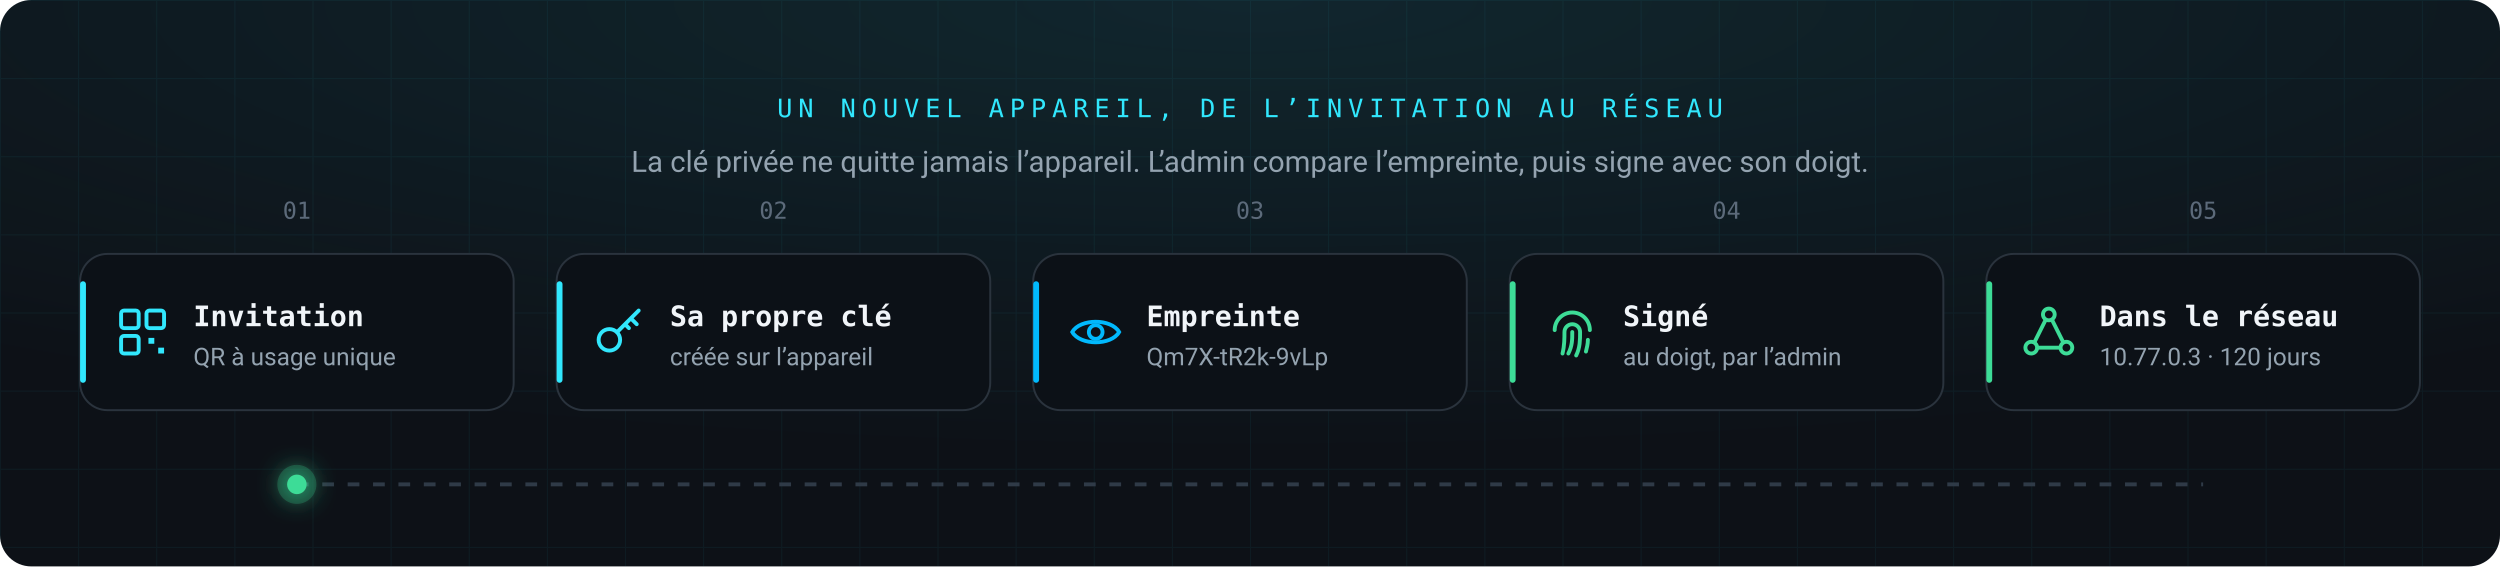
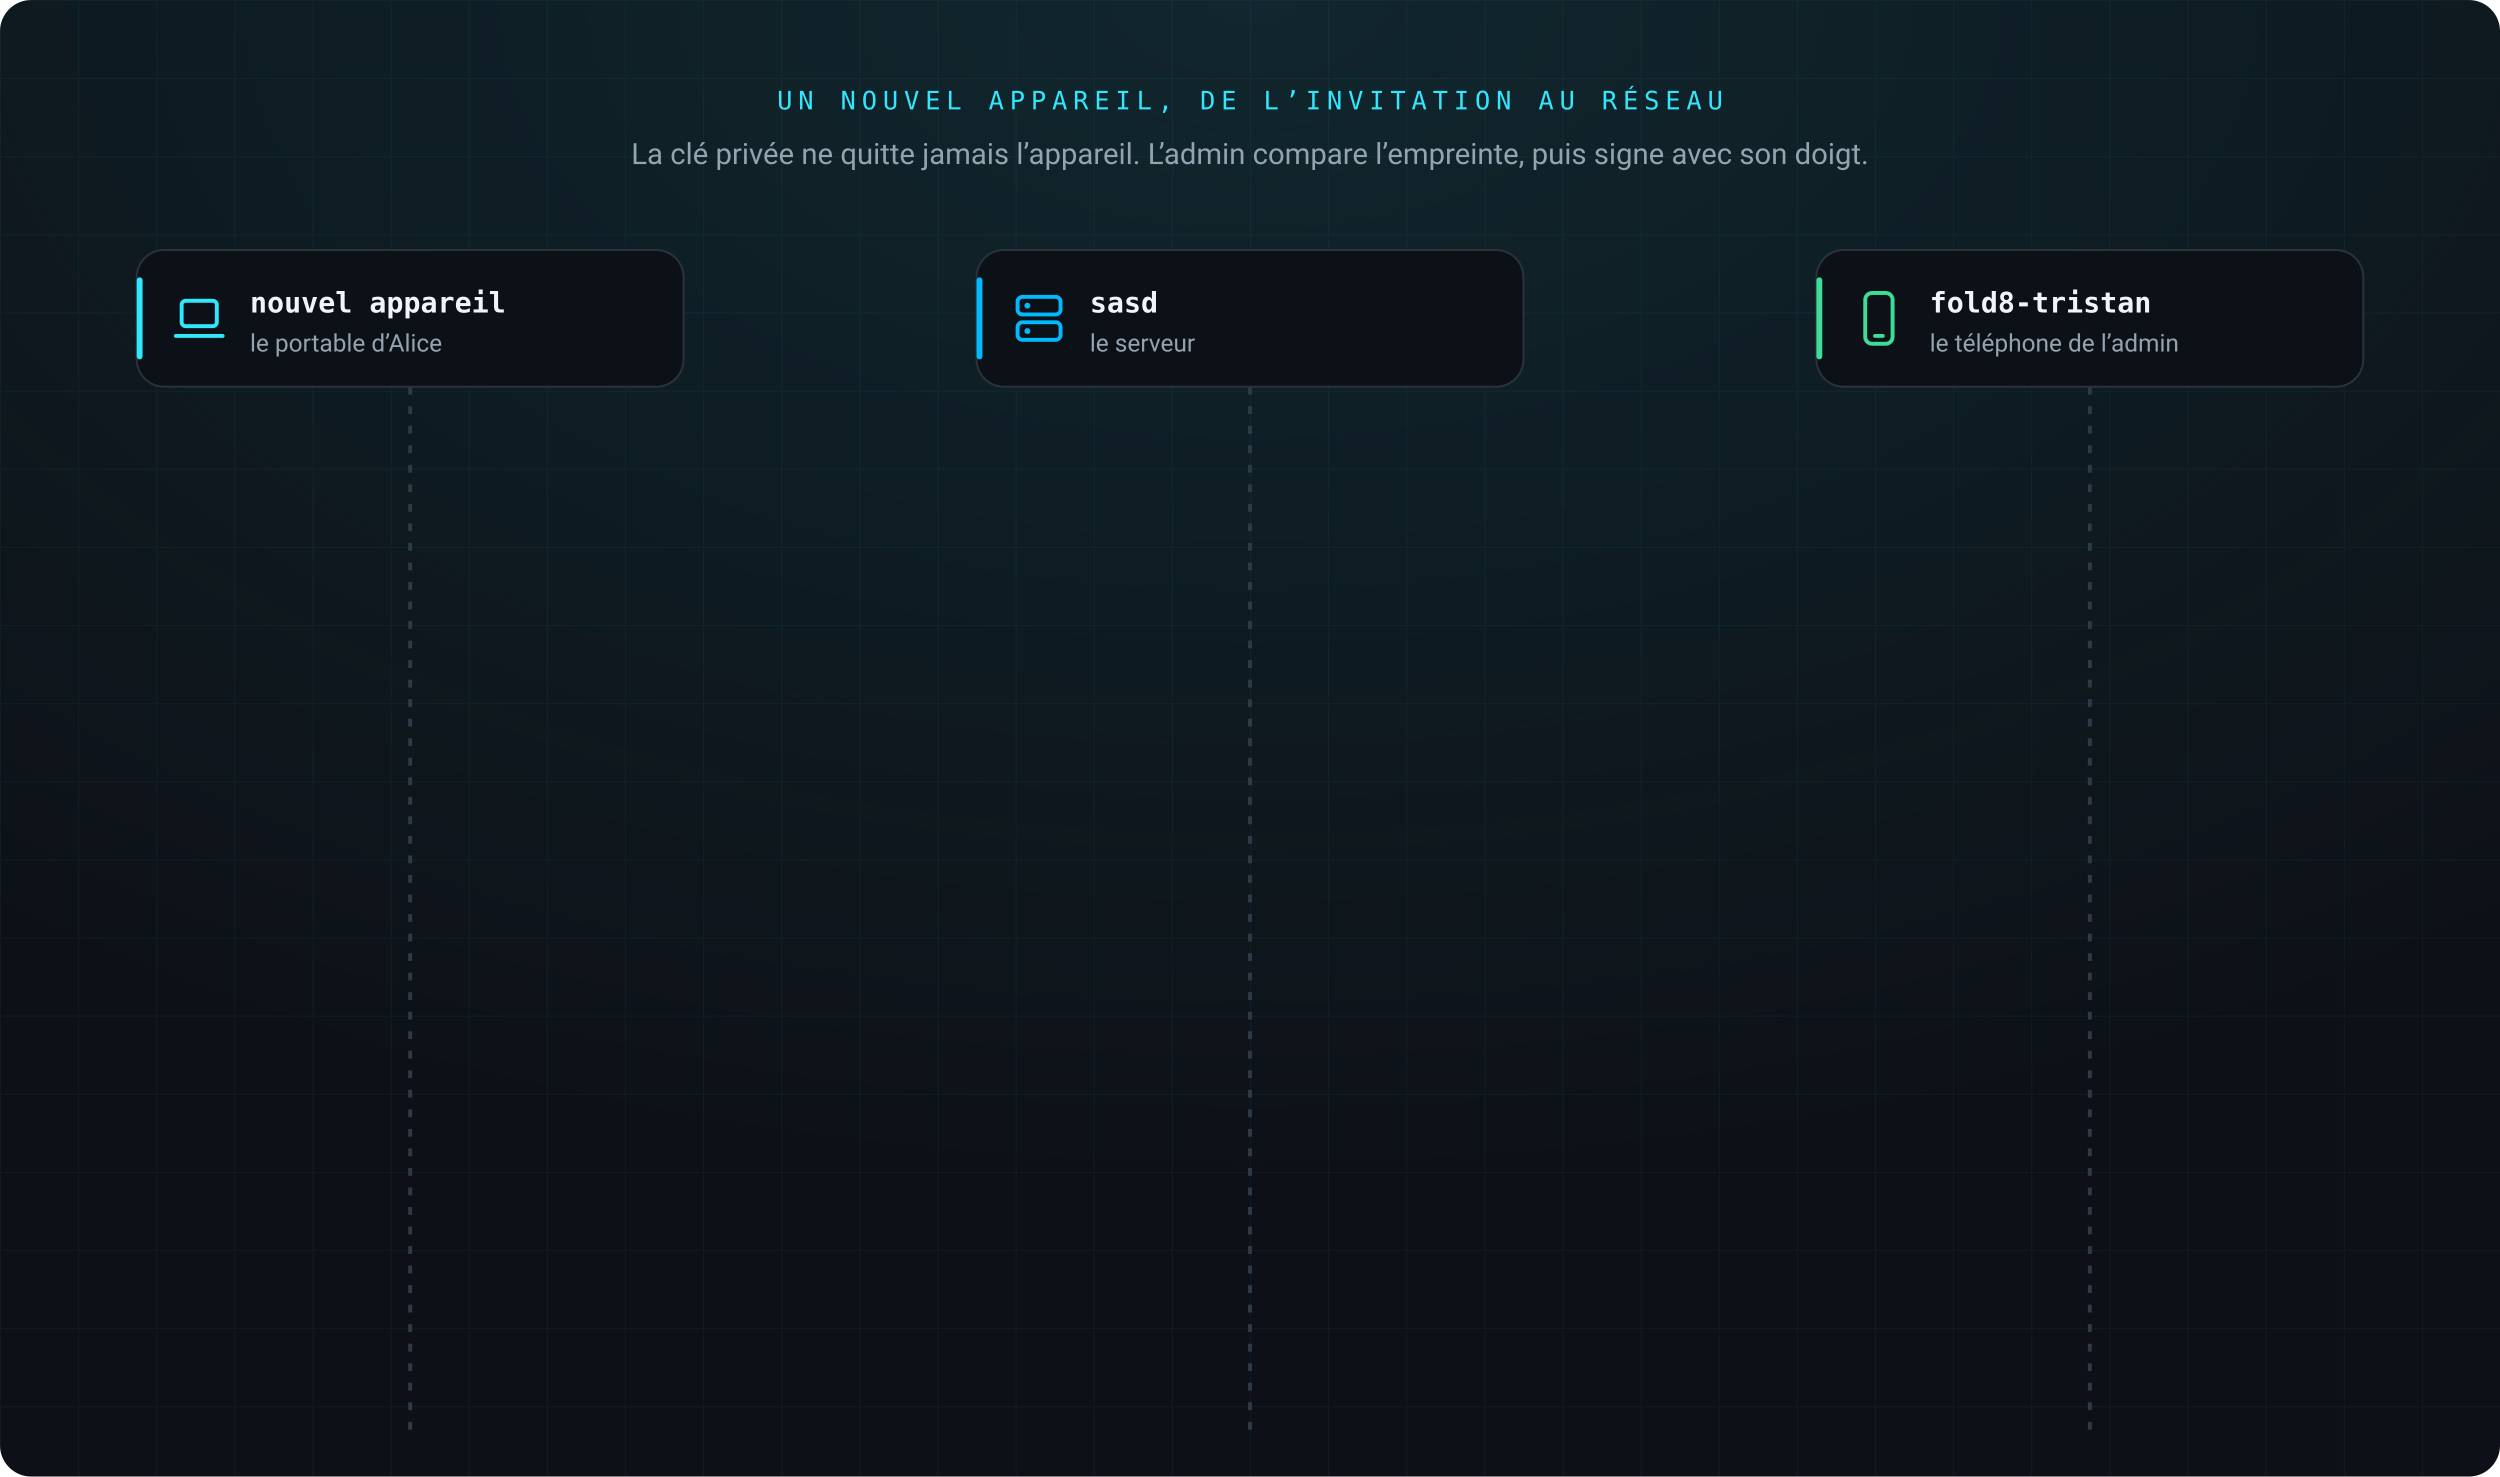
- <svg xmlns="http://www.w3.org/2000/svg" viewBox="0 0 1280 290" width="1280" height="290" role="img" aria-label="Un nouvel appareil rejoint le réseau en cinq étapes : 01 l'invitation, un QR à usage unique ; 02 l'appareil crée sa propre clé ; 03 l'admin compare l'empreinte, Qm7X-tR2k-9vLp ; 04 l'admin signe avec son doigt ; 05 l'appareil est dans le réseau, en 10.77.0.3, pour 120 jours.">
+ <svg xmlns="http://www.w3.org/2000/svg" viewBox="0 0 1280 756" width="1280" height="756" role="img" aria-label="Un nouvel appareil rejoint le réseau, en dix messages entre trois acteurs : le nouvel appareil, le serveur sasd et le téléphone de l'admin. 01 l'admin crée une invitation pour alice@gmail.com, valable une heure ; 02 le serveur rend une clé d'inscription à usage unique ; 03 l'admin envoie le lien cybersas:// avec le serveur, la clé et la clé du verrou ; 04 l'appareil crée sa paire de clés, la privée ne sort pas ; 05 il s'inscrit avec une preuve de possession ; 06 le serveur présente la demande à l'admin avec l'empreinte Qm7X-tR2k-9vLp ; 07 l'admin compare l'empreinte et signe au doigt ; 08 le certificat signé part au serveur ; 09 le serveur donne le réseau et les certificats à l'appareil ; 10 l'appareil est dans le réseau, en 10.77.0.3, pour 90 jours.">
  <defs>
    <filter id="halo" x="-50%" y="-50%" width="200%" height="200%">
      <feGaussianBlur stdDeviation="6" result="b" />
+       <feMerge>
+         <feMergeNode in="b" />
+         <feMergeNode in="SourceGraphic" />
+       </feMerge>
+     </filter>
+     <filter id="doux" x="-50%" y="-50%" width="200%" height="200%">
+       <feGaussianBlur stdDeviation="3" result="b" />
      <feMerge>
        <feMergeNode in="b" />
        <feMergeNode in="SourceGraphic" />
      </feMerge>
    </filter>
    <filter id="flou" x="-50%" y="-50%" width="200%" height="200%">
      <feGaussianBlur stdDeviation="8" />
    </filter>
    <pattern id="grille" width="40" height="40" patternUnits="userSpaceOnUse">
      <path d="M40 0H0V40" fill="none" stroke="#31E7FD" stroke-opacity="0.05" />
    </pattern>
    <radialGradient id="lueur" cx="50%" cy="0%" r="80%">
      <stop offset="0" stop-color="#31E7FD" stop-opacity="0.10" />
      <stop offset="1" stop-color="#31E7FD" stop-opacity="0" />
    </radialGradient>
+     <marker id="pCYAN" viewBox="0 0 10 10" refX="9" refY="5" markerWidth="7" markerHeight="7" orient="auto-start-reverse">
+       <path d="M0 0.8 L9.2 5 L0 9.2 Z" fill="#31E7FD" />
+     </marker>
+     <marker id="pBLEU" viewBox="0 0 10 10" refX="9" refY="5" markerWidth="7" markerHeight="7" orient="auto-start-reverse">
+       <path d="M0 0.8 L9.2 5 L0 9.2 Z" fill="#01B9FD" />
+     </marker>
+     <marker id="pVERT" viewBox="0 0 10 10" refX="9" refY="5" markerWidth="7" markerHeight="7" orient="auto-start-reverse">
+       <path d="M0 0.8 L9.2 5 L0 9.2 Z" fill="#3DDC97" />
+     </marker>
+     <marker id="pROUGE" viewBox="0 0 10 10" refX="9" refY="5" markerWidth="7" markerHeight="7" orient="auto-start-reverse">
+       <path d="M0 0.8 L9.2 5 L0 9.2 Z" fill="#FF5C63" />
+     </marker>
+     <marker id="pFIL" viewBox="0 0 10 10" refX="9" refY="5" markerWidth="7" markerHeight="7" orient="auto-start-reverse">
+       <path d="M0 0.8 L9.2 5 L0 9.2 Z" fill="#2F3A47" />
+     </marker>
+     <marker id="pDISCRET" viewBox="0 0 10 10" refX="9" refY="5" markerWidth="7" markerHeight="7" orient="auto-start-reverse">
+       <path d="M0 0.8 L9.2 5 L0 9.2 Z" fill="#5C6A7A" />
+     </marker>
  </defs>
-   <rect width="1280" height="290" rx="16" fill="#0D1117" />
-   <rect width="1280" height="290" rx="16" fill="url(#grille)" />
-   <rect width="1280" height="290" rx="16" fill="url(#lueur)" />
-   <text x="640" y="60" font-family="ui-monospace,SFMono-Regular,Menlo,Consolas,monospace" font-size="13" font-weight="400" fill="#31E7FD" text-anchor="middle" letter-spacing="3">UN NOUVEL APPAREIL, DE L’INVITATION AU RÉSEAU</text>
-   <text x="640" y="88" font-family="system-ui,-apple-system,Segoe UI,Roboto,Helvetica,Arial,sans-serif" font-size="15" font-weight="400" fill="#94A3B0" text-anchor="middle">La clé privée ne quitte jamais l’appareil. L’admin compare l’empreinte, puis signe avec son doigt.</text>
-   <text x="152" y="112" font-family="ui-monospace,SFMono-Regular,Menlo,Consolas,monospace" font-size="12" font-weight="400" fill="#5C6A7A" text-anchor="middle">01</text>
-   <text x="396" y="112" font-family="ui-monospace,SFMono-Regular,Menlo,Consolas,monospace" font-size="12" font-weight="400" fill="#5C6A7A" text-anchor="middle">02</text>
-   <text x="640" y="112" font-family="ui-monospace,SFMono-Regular,Menlo,Consolas,monospace" font-size="12" font-weight="400" fill="#5C6A7A" text-anchor="middle">03</text>
-   <text x="884" y="112" font-family="ui-monospace,SFMono-Regular,Menlo,Consolas,monospace" font-size="12" font-weight="400" fill="#5C6A7A" text-anchor="middle">04</text>
-   <text x="1128" y="112" font-family="ui-monospace,SFMono-Regular,Menlo,Consolas,monospace" font-size="12" font-weight="400" fill="#5C6A7A" text-anchor="middle">05</text>
-   <path d="M 152 248 H 1128" stroke="#2F3A47" stroke-width="2" stroke-dasharray="6 7" />
+   <rect width="1280" height="756" rx="16" fill="#0D1117" />
+   <rect width="1280" height="756" rx="16" fill="url(#grille)" />
+   <rect width="1280" height="756" rx="16" fill="url(#lueur)" />
+   <text x="640" y="56" font-family="ui-monospace,SFMono-Regular,Menlo,Consolas,monospace" font-size="13" font-weight="400" fill="#31E7FD" text-anchor="middle" letter-spacing="3">UN NOUVEL APPAREIL, DE L’INVITATION AU RÉSEAU</text>
+   <text x="640" y="84" font-family="system-ui,-apple-system,Segoe UI,Roboto,Helvetica,Arial,sans-serif" font-size="15" font-weight="400" fill="#94A3B0" text-anchor="middle">La clé privée ne quitte jamais l’appareil. L’admin compare l’empreinte, puis signe avec son doigt.</text>
+   <path d="M 210 198 V 736" stroke="#2F3A47" stroke-width="2" stroke-dasharray="4 6" />
+   <path d="M 640 198 V 736" stroke="#2F3A47" stroke-width="2" stroke-dasharray="4 6" />
+   <path d="M 1070 198 V 736" stroke="#2F3A47" stroke-width="2" stroke-dasharray="4 6" />
  <g>
-     <rect x="41" y="130" width="222" height="80" rx="14" fill="#0C1117" stroke="#2A333D" />
-     <rect x="41" y="130" width="222" height="80" rx="14" fill="none" stroke="#31E7FD" stroke-width="1.6" opacity="0" filter="url(#halo)">
-       <animate attributeName="opacity" dur="11s" repeatCount="indefinite" keyTimes="0;0.01;0.03;0.21;0.23;1" values="0;0;1;1;0;0" />
-     </rect>
-     <rect x="41" y="144" width="3" height="52" rx="1.5" fill="#31E7FD" />
-     <g transform="translate(59,156)">
-       <rect x="3" y="3" width="9" height="9" rx="1.5" fill="none" stroke="#31E7FD" stroke-width="2" />
-       <rect x="16" y="3" width="9" height="9" rx="1.5" fill="none" stroke="#31E7FD" stroke-width="2" />
-       <rect x="3" y="16" width="9" height="9" rx="1.5" fill="none" stroke="#31E7FD" stroke-width="2" />
-       <path d="M17 17h3v3h-3zM22 22h3v3h-3z" fill="#31E7FD" />
-     </g>
-     <text x="99" y="167" font-family="ui-monospace,SFMono-Regular,Menlo,Consolas,monospace" font-size="14.5" font-weight="700" fill="#F1F5F9" text-anchor="start">Invitation</text>
-     <text x="99" y="187" font-family="system-ui,-apple-system,Segoe UI,Roboto,Helvetica,Arial,sans-serif" font-size="12.5" font-weight="400" fill="#94A3B0" text-anchor="start">QR à usage unique</text>
+     <rect x="70" y="128" width="280" height="70" rx="14" fill="#0C1117" stroke="#2A333D" />
+     <rect x="70" y="142" width="3" height="42" rx="1.5" fill="#31E7FD" />
+     <g transform="translate(88,149)">
+       <rect x="5" y="5" width="18" height="13" rx="2" fill="none" stroke="#31E7FD" stroke-width="2" />
+       <path d="M2 23 H26" stroke="#31E7FD" stroke-width="2" stroke-linecap="round" />
+     </g>
+     <text x="128" y="160" font-family="ui-monospace,SFMono-Regular,Menlo,Consolas,monospace" font-size="14.5" font-weight="700" fill="#F1F5F9" text-anchor="start">nouvel appareil</text>
+     <text x="128" y="180" font-family="system-ui,-apple-system,Segoe UI,Roboto,Helvetica,Arial,sans-serif" font-size="12.5" font-weight="400" fill="#94A3B0" text-anchor="start">le portable d’Alice</text>
  </g>
  <g>
-     <rect x="285" y="130" width="222" height="80" rx="14" fill="#0C1117" stroke="#2A333D" />
-     <rect x="285" y="130" width="222" height="80" rx="14" fill="none" stroke="#31E7FD" stroke-width="1.6" opacity="0" filter="url(#halo)">
-       <animate attributeName="opacity" dur="11s" repeatCount="indefinite" keyTimes="0;0.19;0.21;0.39;0.41;1" values="0;0;1;1;0;0" />
-     </rect>
-     <rect x="285" y="144" width="3" height="52" rx="1.5" fill="#31E7FD" />
-     <g transform="translate(303,156)">
+     <rect x="500" y="128" width="280" height="70" rx="14" fill="#0C1117" stroke="#2A333D" />
+     <rect x="500" y="142" width="3" height="42" rx="1.5" fill="#01B9FD" />
+     <g transform="translate(518,149)">
+       <rect x="3" y="3" width="22" height="9" rx="2.5" fill="none" stroke="#01B9FD" stroke-width="2" />
+       <rect x="3" y="16" width="22" height="9" rx="2.5" fill="none" stroke="#01B9FD" stroke-width="2" />
+       <path d="M8 7.5h.01M8 20.5h.01" stroke="#01B9FD" stroke-width="3" stroke-linecap="round" />
+     </g>
+     <text x="558" y="160" font-family="ui-monospace,SFMono-Regular,Menlo,Consolas,monospace" font-size="14.5" font-weight="700" fill="#F1F5F9" text-anchor="start">sasd</text>
+     <text x="558" y="180" font-family="system-ui,-apple-system,Segoe UI,Roboto,Helvetica,Arial,sans-serif" font-size="12.5" font-weight="400" fill="#94A3B0" text-anchor="start">le serveur</text>
+   </g>
+   <g>
+     <rect x="930" y="128" width="280" height="70" rx="14" fill="#0C1117" stroke="#2A333D" />
+     <rect x="930" y="142" width="3" height="42" rx="1.5" fill="#3DDC97" />
+     <g transform="translate(948,149)">
+       <rect x="7" y="1" width="14" height="26" rx="3.5" fill="none" stroke="#3DDC97" stroke-width="2" />
+       <path d="M12 23 H16" stroke="#3DDC97" stroke-width="2" stroke-linecap="round" />
+     </g>
+     <text x="988" y="160" font-family="ui-monospace,SFMono-Regular,Menlo,Consolas,monospace" font-size="14.5" font-weight="700" fill="#F1F5F9" text-anchor="start">fold8-tristan</text>
+     <text x="988" y="180" font-family="system-ui,-apple-system,Segoe UI,Roboto,Helvetica,Arial,sans-serif" font-size="12.5" font-weight="400" fill="#94A3B0" text-anchor="start">le téléphone de l’admin</text>
+   </g>
+   <g opacity="0">
+     <animate attributeName="opacity" dur="20s" repeatCount="indefinite" keyTimes="0;0.01;0.03;0.93;0.95;1" values="0;0;1;1;0;0" />
+     <text x="26" y="251" font-family="ui-monospace,SFMono-Regular,Menlo,Consolas,monospace" font-size="12" font-weight="400" fill="#5C6A7A" text-anchor="start">01</text>
+   </g>
+   <g opacity="0">
+     <animate attributeName="opacity" dur="20s" repeatCount="indefinite" keyTimes="0;0.018;0.03;0.93;0.942;1" values="0;0;1;1;0;0" />
+     <circle cx="1070" cy="246" r="5" fill="#3DDC97" />
+   </g>
+   <g opacity="0">
+     <animate attributeName="opacity" dur="20s" repeatCount="indefinite" keyTimes="0;0.02;0.03;0.93;0.94;1" values="0;0;1;1;0;0" />
+     <path d="M 1062 246 H 648" fill="none" stroke="#3DDC97" stroke-opacity="0.18" stroke-width="8.4" stroke-linecap="round" pathLength="100" stroke-dasharray="100" stroke-dashoffset="100">
+       <animate attributeName="stroke-dashoffset" dur="20s" repeatCount="indefinite" keyTimes="0;0.03;0.077;1" values="100;100;0;0" />
+     </path>
+     <path d="M 1062 246 H 648" fill="none" stroke="#3DDC97" stroke-width="2.4" stroke-linecap="round" pathLength="100" stroke-dasharray="100" stroke-dashoffset="100">
+       <animate attributeName="stroke-dashoffset" dur="20s" repeatCount="indefinite" keyTimes="0;0.03;0.077;1" values="100;100;0;0" />
+     </path>
+   </g>
+   <g opacity="0">
+     <animate attributeName="opacity" dur="20s" repeatCount="indefinite" keyTimes="0;0.067;0.072;0.93;0.935;1" values="0;0;1;1;0;0" />
+     <path d="M 1062 246 H 648" fill="none" stroke="#3DDC97" stroke-opacity="0" stroke-width="2.4" marker-end="url(#pVERT)" />
+   </g>
+   <g opacity="0">
+     <animate attributeName="opacity" dur="20s" repeatCount="indefinite" keyTimes="0;0.044;0.056;0.93;0.942;1" values="0;0;1;1;0;0" />
+     <rect x="685.688" y="217" width="338.625" height="22" rx="7" fill="#0D1117" />
+     <text x="855" y="233" font-family="ui-monospace,SFMono-Regular,Menlo,Consolas,monospace" font-size="12.5" font-weight="400" fill="#F1F5F9" text-anchor="middle">Créer l’invitation · alice@gmail.com, 1 h</text>
+   </g>
+   <g opacity="0">
+     <animate attributeName="opacity" dur="20s" repeatCount="indefinite" keyTimes="0;0.096;0.116;0.93;0.95;1" values="0;0;1;1;0;0" />
+     <text x="26" y="301" font-family="ui-monospace,SFMono-Regular,Menlo,Consolas,monospace" font-size="12" font-weight="400" fill="#5C6A7A" text-anchor="start">02</text>
+   </g>
+   <g opacity="0">
+     <animate attributeName="opacity" dur="20s" repeatCount="indefinite" keyTimes="0;0.104;0.116;0.93;0.942;1" values="0;0;1;1;0;0" />
+     <circle cx="640" cy="296" r="5" fill="#01B9FD" />
+   </g>
+   <g opacity="0">
+     <animate attributeName="opacity" dur="20s" repeatCount="indefinite" keyTimes="0;0.106;0.116;0.93;0.94;1" values="0;0;1;1;0;0" />
+     <path d="M 648 296 H 1062" fill="none" stroke="#01B9FD" stroke-opacity="0.18" stroke-width="8.4" stroke-linecap="round" pathLength="100" stroke-dasharray="100" stroke-dashoffset="100">
+       <animate attributeName="stroke-dashoffset" dur="20s" repeatCount="indefinite" keyTimes="0;0.116;0.163;1" values="100;100;0;0" />
+     </path>
+     <path d="M 648 296 H 1062" fill="none" stroke="#01B9FD" stroke-width="2.4" stroke-linecap="round" pathLength="100" stroke-dasharray="100" stroke-dashoffset="100">
+       <animate attributeName="stroke-dashoffset" dur="20s" repeatCount="indefinite" keyTimes="0;0.116;0.163;1" values="100;100;0;0" />
+     </path>
+   </g>
+   <g opacity="0">
+     <animate attributeName="opacity" dur="20s" repeatCount="indefinite" keyTimes="0;0.153;0.158;0.93;0.935;1" values="0;0;1;1;0;0" />
+     <path d="M 648 296 H 1062" fill="none" stroke="#01B9FD" stroke-opacity="0" stroke-width="2.4" marker-end="url(#pBLEU)" />
+   </g>
+   <g opacity="0">
+     <animate attributeName="opacity" dur="20s" repeatCount="indefinite" keyTimes="0;0.13;0.142;0.93;0.942;1" values="0;0;1;1;0;0" />
+     <rect x="700.938" y="267" width="308.125" height="22" rx="7" fill="#0D1117" />
+     <text x="855" y="283" font-family="ui-monospace,SFMono-Regular,Menlo,Consolas,monospace" font-size="12.5" font-weight="400" fill="#F1F5F9" text-anchor="middle">une clé d’inscription, à usage unique</text>
+   </g>
+   <g opacity="0">
+     <animate attributeName="opacity" dur="20s" repeatCount="indefinite" keyTimes="0;0.182;0.202;0.93;0.95;1" values="0;0;1;1;0;0" />
+     <text x="26" y="351" font-family="ui-monospace,SFMono-Regular,Menlo,Consolas,monospace" font-size="12" font-weight="400" fill="#5C6A7A" text-anchor="start">03</text>
+   </g>
+   <g opacity="0">
+     <animate attributeName="opacity" dur="20s" repeatCount="indefinite" keyTimes="0;0.19;0.202;0.93;0.942;1" values="0;0;1;1;0;0" />
+     <circle cx="1070" cy="346" r="5" fill="#3DDC97" />
+   </g>
+   <g opacity="0">
+     <animate attributeName="opacity" dur="20s" repeatCount="indefinite" keyTimes="0;0.192;0.202;0.93;0.94;1" values="0;0;1;1;0;0" />
+     <path d="M 1062 346 H 218" fill="none" stroke="#3DDC97" stroke-opacity="0.18" stroke-width="8.4" stroke-linecap="round" pathLength="100" stroke-dasharray="100" stroke-dashoffset="100">
+       <animate attributeName="stroke-dashoffset" dur="20s" repeatCount="indefinite" keyTimes="0;0.202;0.249;1" values="100;100;0;0" />
+     </path>
+     <path d="M 1062 346 H 218" fill="none" stroke="#3DDC97" stroke-width="2.4" stroke-linecap="round" pathLength="100" stroke-dasharray="100" stroke-dashoffset="100">
+       <animate attributeName="stroke-dashoffset" dur="20s" repeatCount="indefinite" keyTimes="0;0.202;0.249;1" values="100;100;0;0" />
+     </path>
+   </g>
+   <g opacity="0">
+     <animate attributeName="opacity" dur="20s" repeatCount="indefinite" keyTimes="0;0.239;0.244;0.93;0.935;1" values="0;0;1;1;0;0" />
+     <path d="M 1062 346 H 218" fill="none" stroke="#3DDC97" stroke-opacity="0" stroke-width="2.4" marker-end="url(#pVERT)" />
+   </g>
+   <g opacity="0">
+     <animate attributeName="opacity" dur="20s" repeatCount="indefinite" keyTimes="0;0.216;0.228;0.93;0.942;1" values="0;0;1;1;0;0" />
+     <rect x="440.188" y="317" width="399.625" height="22" rx="7" fill="#0D1117" />
+     <text x="640" y="333" font-family="ui-monospace,SFMono-Regular,Menlo,Consolas,monospace" font-size="12.5" font-weight="400" fill="#F1F5F9" text-anchor="middle">le lien cybersas:// · serveur, clé, clé du verrou</text>
+   </g>
+   <g opacity="0">
+     <animate attributeName="opacity" dur="20s" repeatCount="indefinite" keyTimes="0;0.268;0.288;0.93;0.95;1" values="0;0;1;1;0;0" />
+     <text x="26" y="401" font-family="ui-monospace,SFMono-Regular,Menlo,Consolas,monospace" font-size="12" font-weight="400" fill="#5C6A7A" text-anchor="start">04</text>
+   </g>
+   <g opacity="0">
+     <animate attributeName="opacity" dur="20s" repeatCount="indefinite" keyTimes="0;0.276;0.288;0.93;0.942;1" values="0;0;1;1;0;0" />
+     <rect x="48" y="379" width="385.975" height="34" rx="10" fill="#0C1117" stroke="#31E7FD" stroke-opacity="0.7" />
+     <g transform="translate(60.76,386.76) scale(0.66)">
      <circle cx="9" cy="18" r="5.5" fill="none" stroke="#31E7FD" stroke-width="2" />
      <path d="M13 14 L24 3 M20 7 L23 10 M17 10 L19 12" fill="none" stroke="#31E7FD" stroke-width="2" stroke-linecap="round" />
    </g>
-     <text x="343" y="167" font-family="ui-monospace,SFMono-Regular,Menlo,Consolas,monospace" font-size="14.5" font-weight="700" fill="#F1F5F9" text-anchor="start">Sa propre clé</text>
-     <text x="343" y="187" font-family="system-ui,-apple-system,Segoe UI,Roboto,Helvetica,Arial,sans-serif" font-size="12.5" font-weight="400" fill="#94A3B0" text-anchor="start">créée sur l’appareil</text>
-   </g>
-   <g>
-     <rect x="529" y="130" width="222" height="80" rx="14" fill="#0C1117" stroke="#2A333D" />
-     <rect x="529" y="130" width="222" height="80" rx="14" fill="none" stroke="#01B9FD" stroke-width="1.6" opacity="0" filter="url(#halo)">
-       <animate attributeName="opacity" dur="11s" repeatCount="indefinite" keyTimes="0;0.37;0.39;0.57;0.59;1" values="0;0;1;1;0;0" />
-     </rect>
-     <rect x="529" y="144" width="3" height="52" rx="1.5" fill="#01B9FD" />
-     <g transform="translate(547,156)">
-       <path d="M2 14 C6 7 22 7 26 14 C22 21 6 21 2 14 Z" fill="none" stroke="#01B9FD" stroke-width="2" />
-       <circle cx="14" cy="14" r="3.5" fill="none" stroke="#01B9FD" stroke-width="2" />
-     </g>
-     <text x="587" y="167" font-family="ui-monospace,SFMono-Regular,Menlo,Consolas,monospace" font-size="14.5" font-weight="700" fill="#F1F5F9" text-anchor="start">Empreinte</text>
-     <text x="587" y="187" font-family="system-ui,-apple-system,Segoe UI,Roboto,Helvetica,Arial,sans-serif" font-size="12.5" font-weight="400" fill="#94A3B0" text-anchor="start">Qm7X-tR2k-9vLp</text>
-   </g>
-   <g>
-     <rect x="773" y="130" width="222" height="80" rx="14" fill="#0C1117" stroke="#2A333D" />
-     <rect x="773" y="130" width="222" height="80" rx="14" fill="none" stroke="#3DDC97" stroke-width="1.6" opacity="0" filter="url(#halo)">
-       <animate attributeName="opacity" dur="11s" repeatCount="indefinite" keyTimes="0;0.55;0.57;0.75;0.77;1" values="0;0;1;1;0;0" />
-     </rect>
-     <rect x="773" y="144" width="3" height="52" rx="1.5" fill="#3DDC97" />
-     <g transform="translate(791,156)">
+     <text x="90" y="401" font-family="system-ui,-apple-system,Segoe UI,Roboto,Helvetica,Arial,sans-serif" font-size="13.5" font-weight="400" fill="#F1F5F9" text-anchor="start">crée sa paire de clés : la privée ne sort pas</text>
+   </g>
+   <g opacity="0">
+     <animate attributeName="opacity" dur="20s" repeatCount="indefinite" keyTimes="0;0.354;0.374;0.93;0.95;1" values="0;0;1;1;0;0" />
+     <text x="26" y="451" font-family="ui-monospace,SFMono-Regular,Menlo,Consolas,monospace" font-size="12" font-weight="400" fill="#5C6A7A" text-anchor="start">05</text>
+   </g>
+   <g opacity="0">
+     <animate attributeName="opacity" dur="20s" repeatCount="indefinite" keyTimes="0;0.362;0.374;0.93;0.942;1" values="0;0;1;1;0;0" />
+     <circle cx="210" cy="446" r="5" fill="#31E7FD" />
+   </g>
+   <g opacity="0">
+     <animate attributeName="opacity" dur="20s" repeatCount="indefinite" keyTimes="0;0.364;0.374;0.93;0.94;1" values="0;0;1;1;0;0" />
+     <path d="M 218 446 H 632" fill="none" stroke="#31E7FD" stroke-opacity="0.18" stroke-width="8.4" stroke-linecap="round" pathLength="100" stroke-dasharray="100" stroke-dashoffset="100">
+       <animate attributeName="stroke-dashoffset" dur="20s" repeatCount="indefinite" keyTimes="0;0.374;0.421;1" values="100;100;0;0" />
+     </path>
+     <path d="M 218 446 H 632" fill="none" stroke="#31E7FD" stroke-width="2.4" stroke-linecap="round" pathLength="100" stroke-dasharray="100" stroke-dashoffset="100">
+       <animate attributeName="stroke-dashoffset" dur="20s" repeatCount="indefinite" keyTimes="0;0.374;0.421;1" values="100;100;0;0" />
+     </path>
+   </g>
+   <g opacity="0">
+     <animate attributeName="opacity" dur="20s" repeatCount="indefinite" keyTimes="0;0.411;0.416;0.93;0.935;1" values="0;0;1;1;0;0" />
+     <path d="M 218 446 H 632" fill="none" stroke="#31E7FD" stroke-opacity="0" stroke-width="2.4" marker-end="url(#pCYAN)" />
+   </g>
+   <g opacity="0">
+     <animate attributeName="opacity" dur="20s" repeatCount="indefinite" keyTimes="0;0.388;0.4;0.93;0.942;1" values="0;0;1;1;0;0" />
+     <rect x="282.375" y="417" width="285.25" height="22" rx="7" fill="#0D1117" />
+     <text x="425" y="433" font-family="ui-monospace,SFMono-Regular,Menlo,Consolas,monospace" font-size="12.5" font-weight="400" fill="#F1F5F9" text-anchor="middle">inscription + preuve de possession</text>
+   </g>
+   <g opacity="0">
+     <animate attributeName="opacity" dur="20s" repeatCount="indefinite" keyTimes="0;0.44;0.46;0.93;0.95;1" values="0;0;1;1;0;0" />
+     <text x="26" y="501" font-family="ui-monospace,SFMono-Regular,Menlo,Consolas,monospace" font-size="12" font-weight="400" fill="#5C6A7A" text-anchor="start">06</text>
+   </g>
+   <g opacity="0">
+     <animate attributeName="opacity" dur="20s" repeatCount="indefinite" keyTimes="0;0.448;0.46;0.93;0.942;1" values="0;0;1;1;0;0" />
+     <circle cx="640" cy="496" r="5" fill="#01B9FD" />
+   </g>
+   <g opacity="0">
+     <animate attributeName="opacity" dur="20s" repeatCount="indefinite" keyTimes="0;0.45;0.46;0.93;0.94;1" values="0;0;1;1;0;0" />
+     <path d="M 648 496 H 1062" fill="none" stroke="#01B9FD" stroke-opacity="0.18" stroke-width="8.4" stroke-linecap="round" pathLength="100" stroke-dasharray="100" stroke-dashoffset="100">
+       <animate attributeName="stroke-dashoffset" dur="20s" repeatCount="indefinite" keyTimes="0;0.46;0.507;1" values="100;100;0;0" />
+     </path>
+     <path d="M 648 496 H 1062" fill="none" stroke="#01B9FD" stroke-width="2.4" stroke-linecap="round" pathLength="100" stroke-dasharray="100" stroke-dashoffset="100">
+       <animate attributeName="stroke-dashoffset" dur="20s" repeatCount="indefinite" keyTimes="0;0.46;0.507;1" values="100;100;0;0" />
+     </path>
+   </g>
+   <g opacity="0">
+     <animate attributeName="opacity" dur="20s" repeatCount="indefinite" keyTimes="0;0.497;0.502;0.93;0.935;1" values="0;0;1;1;0;0" />
+     <path d="M 648 496 H 1062" fill="none" stroke="#01B9FD" stroke-opacity="0" stroke-width="2.4" marker-end="url(#pBLEU)" />
+   </g>
+   <g opacity="0">
+     <animate attributeName="opacity" dur="20s" repeatCount="indefinite" keyTimes="0;0.474;0.486;0.93;0.942;1" values="0;0;1;1;0;0" />
+     <rect x="697.125" y="467" width="315.75" height="22" rx="7" fill="#0D1117" />
+     <text x="855" y="483" font-family="ui-monospace,SFMono-Regular,Menlo,Consolas,monospace" font-size="12.5" font-weight="400" fill="#F1F5F9" text-anchor="middle">une demande · empreinte Qm7X-tR2k-9vLp</text>
+   </g>
+   <g opacity="0">
+     <animate attributeName="opacity" dur="20s" repeatCount="indefinite" keyTimes="0;0.526;0.546;0.93;0.95;1" values="0;0;1;1;0;0" />
+     <text x="26" y="551" font-family="ui-monospace,SFMono-Regular,Menlo,Consolas,monospace" font-size="12" font-weight="400" fill="#5C6A7A" text-anchor="start">07</text>
+   </g>
+   <g opacity="0">
+     <animate attributeName="opacity" dur="20s" repeatCount="indefinite" keyTimes="0;0.534;0.546;0.93;0.942;1" values="0;0;1;1;0;0" />
+     <rect x="912.788" y="529" width="314.425" height="34" rx="10" fill="#0C1117" stroke="#3DDC97" stroke-opacity="0.7" />
+     <g transform="translate(925.548,536.76) scale(0.66)">
      <path d="M5 13 A9 9 0 0 1 23 13 M9 25 C10 21 10 17 10 14 A4 4 0 0 1 18 14 C18 18 18 22 16 26 M14 14 C14 18 14 21 12 25 M22 18 C22 20 21.5 22 21 24" fill="none" stroke="#3DDC97" stroke-width="2" stroke-linecap="round" />
    </g>
-     <text x="831" y="167" font-family="ui-monospace,SFMono-Regular,Menlo,Consolas,monospace" font-size="14.5" font-weight="700" fill="#F1F5F9" text-anchor="start">Signé</text>
-     <text x="831" y="187" font-family="system-ui,-apple-system,Segoe UI,Roboto,Helvetica,Arial,sans-serif" font-size="12.5" font-weight="400" fill="#94A3B0" text-anchor="start">au doigt, par l’admin</text>
-   </g>
-   <g>
-     <rect x="1017" y="130" width="222" height="80" rx="14" fill="#0C1117" stroke="#2A333D" />
-     <rect x="1017" y="130" width="222" height="80" rx="14" fill="none" stroke="#3DDC97" stroke-width="1.6" opacity="0" filter="url(#halo)">
-       <animate attributeName="opacity" dur="11s" repeatCount="indefinite" keyTimes="0;0.73;0.75;0.93;0.95;1" values="0;0;1;1;0;0" />
-     </rect>
-     <rect x="1017" y="144" width="3" height="52" rx="1.5" fill="#3DDC97" />
-     <g transform="translate(1035,156)">
+     <text x="954.788" y="551" font-family="system-ui,-apple-system,Segoe UI,Roboto,Helvetica,Arial,sans-serif" font-size="13.5" font-weight="400" fill="#F1F5F9" text-anchor="start">compare l’empreinte, signe au doigt</text>
+   </g>
+   <g opacity="0">
+     <animate attributeName="opacity" dur="20s" repeatCount="indefinite" keyTimes="0;0.612;0.632;0.93;0.95;1" values="0;0;1;1;0;0" />
+     <text x="26" y="601" font-family="ui-monospace,SFMono-Regular,Menlo,Consolas,monospace" font-size="12" font-weight="400" fill="#5C6A7A" text-anchor="start">08</text>
+   </g>
+   <g opacity="0">
+     <animate attributeName="opacity" dur="20s" repeatCount="indefinite" keyTimes="0;0.62;0.632;0.93;0.942;1" values="0;0;1;1;0;0" />
+     <circle cx="1070" cy="596" r="5" fill="#3DDC97" />
+   </g>
+   <g opacity="0">
+     <animate attributeName="opacity" dur="20s" repeatCount="indefinite" keyTimes="0;0.622;0.632;0.93;0.94;1" values="0;0;1;1;0;0" />
+     <path d="M 1062 596 H 648" fill="none" stroke="#3DDC97" stroke-opacity="0.18" stroke-width="8.4" stroke-linecap="round" pathLength="100" stroke-dasharray="100" stroke-dashoffset="100">
+       <animate attributeName="stroke-dashoffset" dur="20s" repeatCount="indefinite" keyTimes="0;0.632;0.679;1" values="100;100;0;0" />
+     </path>
+     <path d="M 1062 596 H 648" fill="none" stroke="#3DDC97" stroke-width="2.4" stroke-linecap="round" pathLength="100" stroke-dasharray="100" stroke-dashoffset="100">
+       <animate attributeName="stroke-dashoffset" dur="20s" repeatCount="indefinite" keyTimes="0;0.632;0.679;1" values="100;100;0;0" />
+     </path>
+   </g>
+   <g opacity="0">
+     <animate attributeName="opacity" dur="20s" repeatCount="indefinite" keyTimes="0;0.669;0.674;0.93;0.935;1" values="0;0;1;1;0;0" />
+     <path d="M 1062 596 H 648" fill="none" stroke="#3DDC97" stroke-opacity="0" stroke-width="2.4" marker-end="url(#pVERT)" />
+   </g>
+   <g opacity="0">
+     <animate attributeName="opacity" dur="20s" repeatCount="indefinite" keyTimes="0;0.646;0.658;0.93;0.942;1" values="0;0;1;1;0;0" />
+     <rect x="712.375" y="567" width="285.25" height="22" rx="7" fill="#0D1117" />
+     <text x="855" y="583" font-family="ui-monospace,SFMono-Regular,Menlo,Consolas,monospace" font-size="12.5" font-weight="400" fill="#F1F5F9" text-anchor="middle">le certificat, signé par le verrou</text>
+   </g>
+   <g opacity="0">
+     <animate attributeName="opacity" dur="20s" repeatCount="indefinite" keyTimes="0;0.698;0.718;0.93;0.95;1" values="0;0;1;1;0;0" />
+     <text x="26" y="651" font-family="ui-monospace,SFMono-Regular,Menlo,Consolas,monospace" font-size="12" font-weight="400" fill="#5C6A7A" text-anchor="start">09</text>
+   </g>
+   <g opacity="0">
+     <animate attributeName="opacity" dur="20s" repeatCount="indefinite" keyTimes="0;0.706;0.718;0.93;0.942;1" values="0;0;1;1;0;0" />
+     <circle cx="640" cy="646" r="5" fill="#01B9FD" />
+   </g>
+   <g opacity="0">
+     <animate attributeName="opacity" dur="20s" repeatCount="indefinite" keyTimes="0;0.708;0.718;0.93;0.94;1" values="0;0;1;1;0;0" />
+     <path d="M 632 646 H 218" fill="none" stroke="#01B9FD" stroke-opacity="0.18" stroke-width="8.4" stroke-linecap="round" pathLength="100" stroke-dasharray="100" stroke-dashoffset="100">
+       <animate attributeName="stroke-dashoffset" dur="20s" repeatCount="indefinite" keyTimes="0;0.718;0.765;1" values="100;100;0;0" />
+     </path>
+     <path d="M 632 646 H 218" fill="none" stroke="#01B9FD" stroke-width="2.4" stroke-linecap="round" pathLength="100" stroke-dasharray="100" stroke-dashoffset="100">
+       <animate attributeName="stroke-dashoffset" dur="20s" repeatCount="indefinite" keyTimes="0;0.718;0.765;1" values="100;100;0;0" />
+     </path>
+   </g>
+   <g opacity="0">
+     <animate attributeName="opacity" dur="20s" repeatCount="indefinite" keyTimes="0;0.755;0.76;0.93;0.935;1" values="0;0;1;1;0;0" />
+     <path d="M 632 646 H 218" fill="none" stroke="#01B9FD" stroke-opacity="0" stroke-width="2.4" marker-end="url(#pBLEU)" />
+   </g>
+   <g opacity="0">
+     <animate attributeName="opacity" dur="20s" repeatCount="indefinite" keyTimes="0;0.732;0.744;0.93;0.942;1" values="0;0;1;1;0;0" />
+     <rect x="305.25" y="617" width="239.5" height="22" rx="7" fill="#0D1117" />
+     <text x="425" y="633" font-family="ui-monospace,SFMono-Regular,Menlo,Consolas,monospace" font-size="12.5" font-weight="400" fill="#F1F5F9" text-anchor="middle">le réseau et les certificats</text>
+   </g>
+   <g opacity="0">
+     <animate attributeName="opacity" dur="20s" repeatCount="indefinite" keyTimes="0;0.784;0.804;0.93;0.95;1" values="0;0;1;1;0;0" />
+     <text x="26" y="701" font-family="ui-monospace,SFMono-Regular,Menlo,Consolas,monospace" font-size="12" font-weight="400" fill="#5C6A7A" text-anchor="start">10</text>
+   </g>
+   <g opacity="0">
+     <animate attributeName="opacity" dur="20s" repeatCount="indefinite" keyTimes="0;0.792;0.804;0.93;0.942;1" values="0;0;1;1;0;0" />
+     <rect x="48" y="679" width="340.615" height="34" rx="10" fill="#0C1117" stroke="#3DDC97" stroke-opacity="0.7" />
+     <g transform="translate(60.76,686.76) scale(0.66)">
      <circle cx="14" cy="5" r="3" fill="none" stroke="#3DDC97" stroke-width="2" />
      <circle cx="5" cy="22" r="3" fill="none" stroke="#3DDC97" stroke-width="2" />
      <circle cx="23" cy="22" r="3" fill="none" stroke="#3DDC97" stroke-width="2" />
      <path d="M12.5 7.5 L6.5 19.5 M15.5 7.5 L21.5 19.5 M8 22 H20" stroke="#3DDC97" stroke-width="2" />
    </g>
-     <text x="1075" y="167" font-family="ui-monospace,SFMono-Regular,Menlo,Consolas,monospace" font-size="14.5" font-weight="700" fill="#F1F5F9" text-anchor="start">Dans le réseau</text>
-     <text x="1075" y="187" font-family="system-ui,-apple-system,Segoe UI,Roboto,Helvetica,Arial,sans-serif" font-size="12.5" font-weight="400" fill="#94A3B0" text-anchor="start">10.77.0.3 · 120 jours</text>
-   </g>
-   <g filter="url(#halo)">
-     <circle cx="152" cy="248" r="10" fill="#3DDC97" opacity="0.22">
-       <animate attributeName="cx" dur="11s" repeatCount="indefinite" keyTimes="0;0.050;0.170;0.230;0.350;0.410;0.530;0.590;0.710;0.770;0.95;1" values="152.0;152.0;152.0;396.0;396.0;640.0;640.0;884.0;884.0;1128.0;1128.0;1128.0" />
-     </circle>
-     <circle cx="152" cy="248" r="5" fill="#3DDC97">
-       <animate attributeName="cx" dur="11s" repeatCount="indefinite" keyTimes="0;0.050;0.170;0.230;0.350;0.410;0.530;0.590;0.710;0.770;0.95;1" values="152.0;152.0;152.0;396.0;396.0;640.0;640.0;884.0;884.0;1128.0;1128.0;1128.0" />
-     </circle>
+     <text x="90" y="701" font-family="system-ui,-apple-system,Segoe UI,Roboto,Helvetica,Arial,sans-serif" font-size="13.5" font-weight="400" fill="#F1F5F9" text-anchor="start">dans le réseau · 10.77.0.3 · 90 jours</text>
  </g>
</svg>
